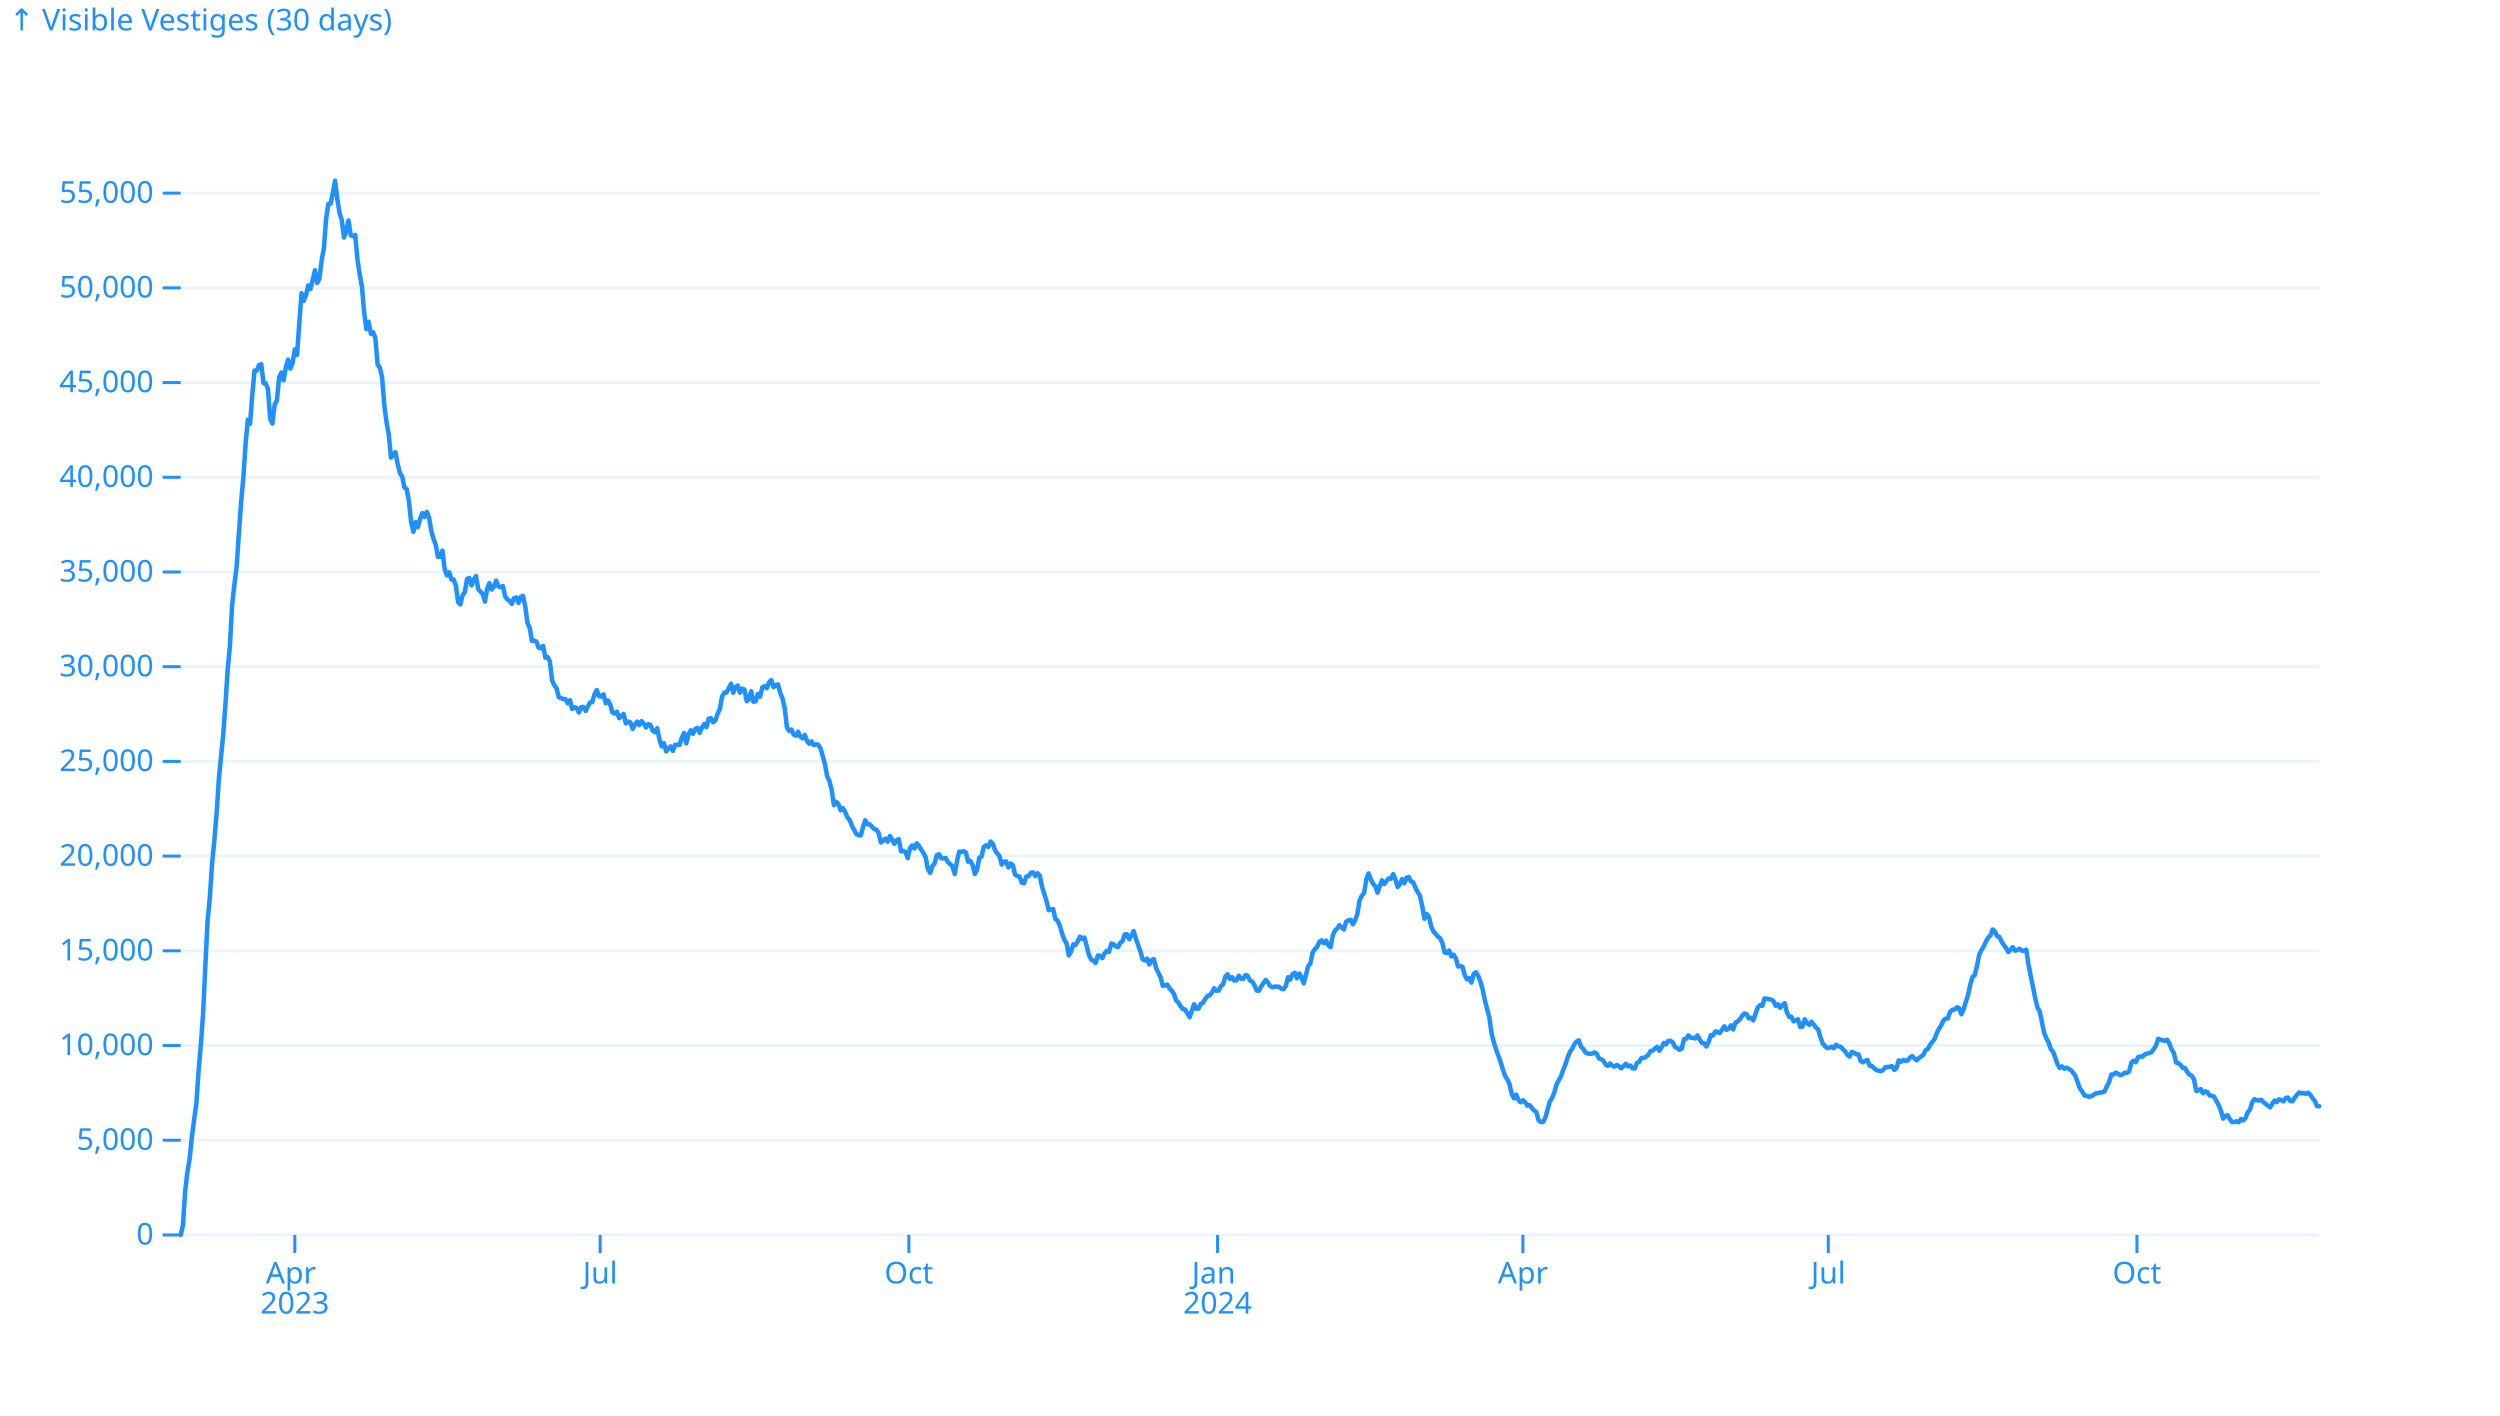
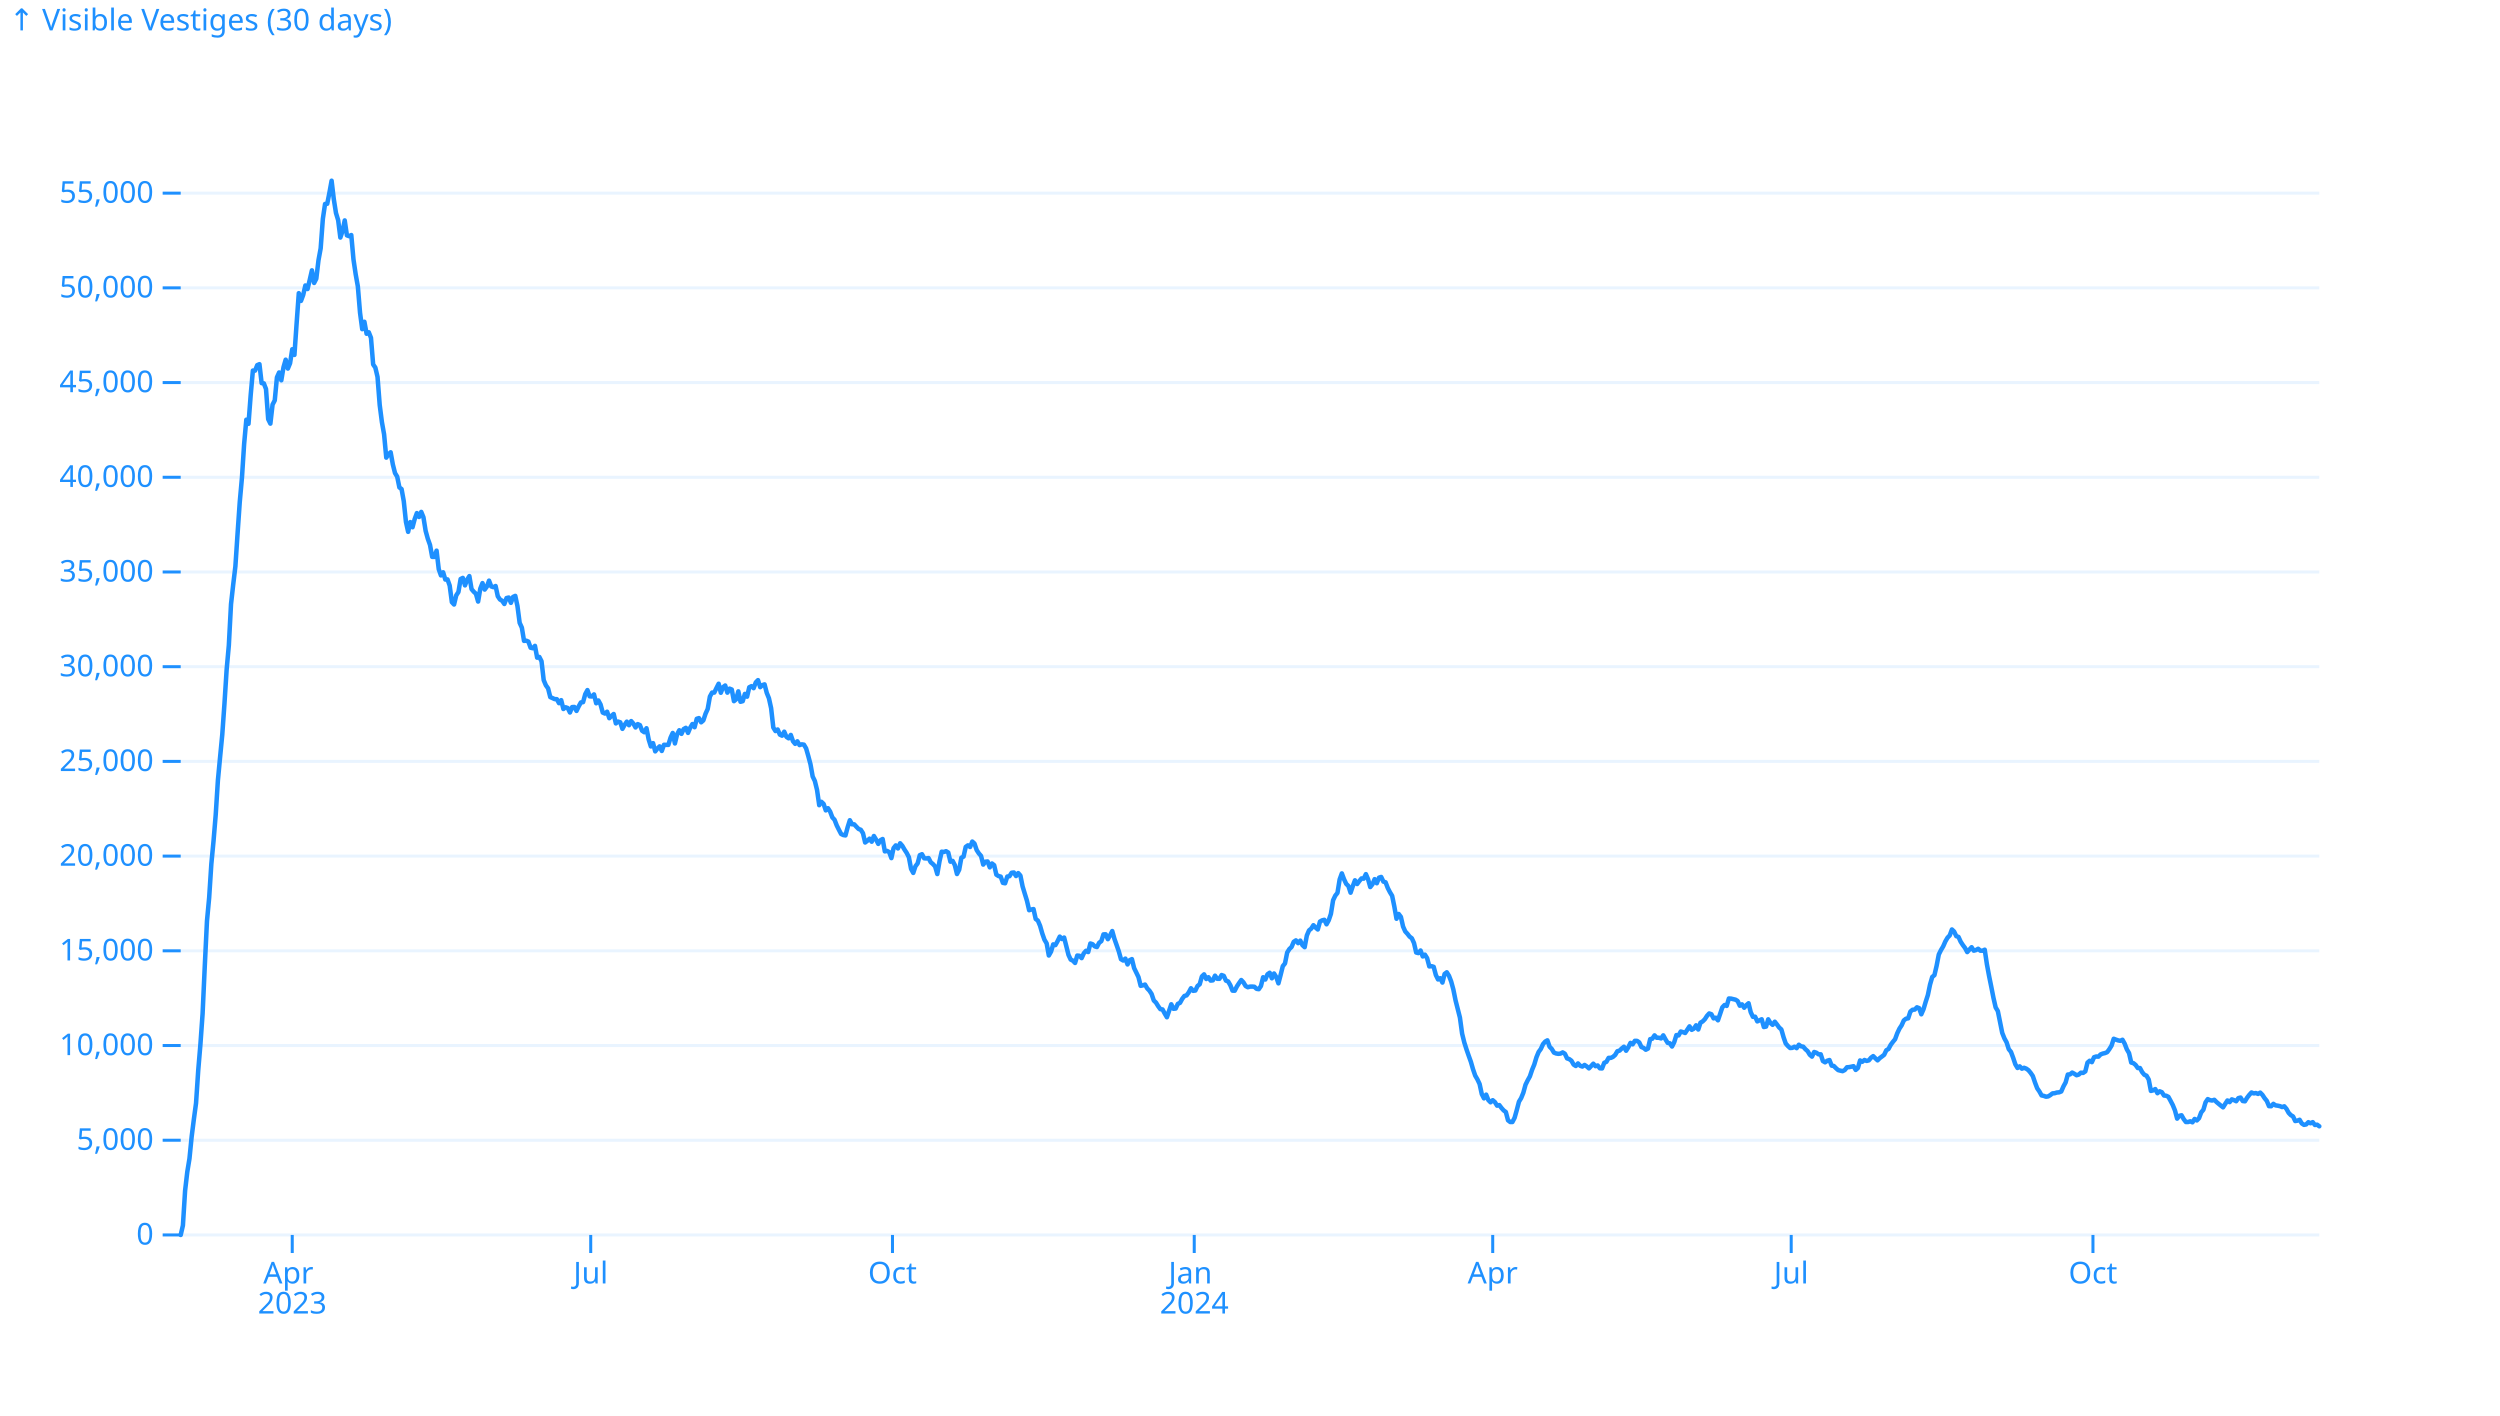
<svg xmlns="http://www.w3.org/2000/svg" class="plot-d6a7b5" fill="currentColor" font-family="system-ui, sans-serif" font-size="10" text-anchor="middle" width="830" height="470" viewBox="0 0 830 470" color="#1e90ff">
  <style>:where(.plot-d6a7b5){--plot-background: white;display:block;height:intrinsic;max-width:100%}:where(.plot-d6a7b5 text),:where(.plot-d6a7b5 tspan){white-space:pre}</style>
  <g aria-label="y-grid" stroke="currentColor" stroke-opacity=".1">
    <line x1="60" x2="770" y1="410" y2="410" />
    <line x1="60" x2="770" y1="378.557" y2="378.557" />
    <line x1="60" x2="770" y1="347.114" y2="347.114" />
    <line x1="60" x2="770" y1="315.671" y2="315.671" />
    <line x1="60" x2="770" y1="284.227" y2="284.227" />
    <line x1="60" x2="770" y1="252.784" y2="252.784" />
    <line x1="60" x2="770" y1="221.341" y2="221.341" />
    <line x1="60" x2="770" y1="189.898" y2="189.898" />
    <line x1="60" x2="770" y1="158.455" y2="158.455" />
    <line x1="60" x2="770" y1="127.012" y2="127.012" />
    <line x1="60" x2="770" y1="95.568" y2="95.568" />
    <line x1="60" x2="770" y1="64.125" y2="64.125" />
  </g>
  <g aria-label="y-axis tick" fill="none" stroke="currentColor">
    <path transform="translate(60,410)" d="M0,0L-6,0" />
    <path transform="translate(60,378.5568)" d="M0,0L-6,0" />
    <path transform="translate(60,347.1137)" d="M0,0L-6,0" />
    <path transform="translate(60,315.6705)" d="M0,0L-6,0" />
    <path transform="translate(60,284.2274)" d="M0,0L-6,0" />
    <path transform="translate(60,252.7842)" d="M0,0L-6,0" />
    <path transform="translate(60,221.3411)" d="M0,0L-6,0" />
    <path transform="translate(60,189.8979)" d="M0,0L-6,0" />
    <path transform="translate(60,158.4548)" d="M0,0L-6,0" />
    <path transform="translate(60,127.0116)" d="M0,0L-6,0" />
    <path transform="translate(60,95.56849)" d="M0,0L-6,0" />
    <path transform="translate(60,64.12534)" d="M0,0L-6,0" />
  </g>
  <g aria-label="y-axis tick label" text-anchor="end" font-variant="tabular-nums">
    <text y=".32em" transform="translate(-9,0) translate(60,410)">0</text>
    <text y=".32em" transform="translate(-9,0) translate(60,378.5568)">5,000</text>
    <text y=".32em" transform="translate(-9,0) translate(60,347.1137)">10,000</text>
    <text y=".32em" transform="translate(-9,0) translate(60,315.6705)">15,000</text>
    <text y=".32em" transform="translate(-9,0) translate(60,284.2274)">20,000</text>
    <text y=".32em" transform="translate(-9,0) translate(60,252.7842)">25,000</text>
    <text y=".32em" transform="translate(-9,0) translate(60,221.3411)">30,000</text>
    <text y=".32em" transform="translate(-9,0) translate(60,189.8979)">35,000</text>
    <text y=".32em" transform="translate(-9,0) translate(60,158.4548)">40,000</text>
    <text y=".32em" transform="translate(-9,0) translate(60,127.0116)">45,000</text>
    <text y=".32em" transform="translate(-9,0) translate(60,95.56849)">50,000</text>
    <text y=".32em" transform="translate(-9,0) translate(60,64.12534)">55,000</text>
  </g>
  <g aria-label="y-axis label" text-anchor="start">
    <text y=".71em" transform="translate(-57,-57) translate(60,60)">↑ Visible Vestiges (30 days)</text>
  </g>
  <g aria-label="x-axis tick" fill="none" stroke="currentColor">
-     <path transform="translate(97.87657,410)" d="M0,0L0,6" />
-     <path transform="translate(199.2521,410)" d="M0,0L0,6" />
-     <path transform="translate(301.7416,410)" d="M0,0L0,6" />
-     <path transform="translate(404.2312,410)" d="M0,0L0,6" />
-     <path transform="translate(505.6067,410)" d="M0,0L0,6" />
-     <path transform="translate(606.9822,410)" d="M0,0L0,6" />
-     <path transform="translate(709.4718,410)" d="M0,0L0,6" />
+     <path transform="translate(97.02454,410)" d="M0,0L0,6" />
+     <path transform="translate(196.1196,410)" d="M0,0L0,6" />
+     <path transform="translate(296.3037,410)" d="M0,0L0,6" />
+     <path transform="translate(396.4877,410)" d="M0,0L0,6" />
+     <path transform="translate(495.5828,410)" d="M0,0L0,6" />
+     <path transform="translate(594.6779,410)" d="M0,0L0,6" />
+     <path transform="translate(694.862,410)" d="M0,0L0,6" />
  </g>
  <g aria-label="x-axis tick label" font-variant="tabular-nums">
-     <text transform="translate(0,9) translate(97.87657,410)">
+     <text transform="translate(0,9) translate(97.02454,410)">
      <tspan x="0" y=".71em">Apr</tspan>
      <tspan x="0" dy="1em">2023</tspan>
    </text>
-     <text y=".71em" transform="translate(0,9) translate(199.2521,410)">Jul</text>
-     <text y=".71em" transform="translate(0,9) translate(301.7416,410)">Oct</text>
-     <text transform="translate(0,9) translate(404.2312,410)">
+     <text y=".71em" transform="translate(0,9) translate(196.1196,410)">Jul</text>
+     <text y=".71em" transform="translate(0,9) translate(296.3037,410)">Oct</text>
+     <text transform="translate(0,9) translate(396.4877,410)">
      <tspan x="0" y=".71em">Jan</tspan>
      <tspan x="0" dy="1em">2024</tspan>
    </text>
-     <text y=".71em" transform="translate(0,9) translate(505.6067,410)">Apr</text>
-     <text y=".71em" transform="translate(0,9) translate(606.9822,410)">Jul</text>
-     <text y=".71em" transform="translate(0,9) translate(709.4718,410)">Oct</text>
+     <text y=".71em" transform="translate(0,9) translate(495.5828,410)">Apr</text>
+     <text y=".71em" transform="translate(0,9) translate(594.6779,410)">Jul</text>
+     <text y=".71em" transform="translate(0,9) translate(694.862,410)">Oct</text>
  </g>
  <g aria-label="line" fill="none" stroke="currentColor" stroke-width="1.5" stroke-linejoin="round" stroke-linecap="round">
-     <path d="M60,410L60.743,406.843L61.485,395.297L62.228,389.071L62.971,384.657L63.713,377.375L64.456,371.639L65.199,366.263L65.941,355.383L66.684,346.774L67.427,336.555L68.169,320.727L68.912,305.804L69.655,298.056L70.397,286.843L71.14,279.228L71.883,270.499L72.626,259.085L73.368,251.401L74.111,243.867L74.854,233.642L75.596,222.303L76.339,214.273L77.082,200.57L77.824,194.08L78.567,188.024L79.31,177.101L80.052,166.643L80.795,158.593L81.538,147.374L82.28,139.344L83.023,140.702L83.766,131.137L84.508,123.025L85.251,123.05L85.994,121.226L86.736,120.912L87.479,127.194L88.222,127.276L88.964,129.156L89.707,139.168L90.45,140.639L91.192,134.325L91.935,132.936L92.678,125.282L93.421,123.66L94.163,126.257L94.906,121.93L95.649,119.415L96.391,122.364L97.134,120.597L97.877,115.956L98.619,117.837L99.362,107.379L100.105,97.342L100.847,99.895L101.59,97.933L102.333,94.776L103.075,95.952L103.818,92.921L104.561,89.752L105.303,93.94L106.046,92.519L106.789,86.406L107.531,82.45L108.274,72.653L109.017,67.722L109.759,67.653L110.502,64L111.245,60L111.987,66.113L112.73,70.716L113.473,73.112L114.215,78.866L114.958,76.734L115.701,73.181L116.444,78.143L117.186,78.407L117.929,78.042L118.672,86.123L119.414,91.016L120.157,95.097L120.9,103.825L121.642,109.278L122.385,106.831L123.128,110.806L123.87,110.315L124.613,112.145L125.356,121L126.098,122.037L126.841,125.125L127.584,134.464L128.326,140.117L129.069,144.192L129.812,151.933L130.554,150.82L131.297,150.16L132.04,154.179L132.782,157.065L133.525,158.254L134.268,161.825L135.01,162.373L135.753,166.385L136.496,173.277L137.238,176.572L137.981,173.334L138.724,175.05L139.467,172.315L140.209,170.347L140.952,171.629L141.695,169.957L142.437,171.736L143.18,176.245L143.923,178.874L144.665,180.918L145.408,184.88L146.151,184.898L146.893,182.823L147.636,188.98L148.379,191.036L149.121,190.005L149.864,192.407L150.607,192.363L151.349,194.413L152.092,199.916L152.835,200.696L153.577,197.652L154.32,196.545L155.063,192.237L155.805,191.866L156.548,194.35L157.291,192.445L158.033,191.269L158.776,195.589L159.519,196.451L160.262,197.117L161.004,199.714L161.747,195.413L162.49,193.596L163.232,195.74L163.975,194.753L164.718,192.778L165.46,194.69L166.203,194.948L166.946,194.558L167.688,197.96L168.431,199.035L169.174,199.457L169.916,200.519L170.659,198.557L171.402,198.381L172.144,200.142L172.887,198.174L173.63,197.834L174.372,201.249L175.115,206.789L175.858,208.374L176.6,212.77L177.343,212.701L178.086,213.015L178.828,215.04L179.571,215.216L180.314,214.43L181.056,218.348L181.799,218.109L182.542,219.53L183.285,225.806L184.027,227.529L184.77,228.535L185.513,231.434L186.255,231.761L186.998,232.101L187.741,232.126L188.483,233.453L189.226,232.459L189.969,235.384L190.711,234.818L191.454,235.069L192.197,236.547L192.939,234.755L193.682,234.711L194.425,236.025L195.167,234.516L195.91,233.214L196.653,233.107L197.395,230.453L198.138,229.114L198.881,231.177L199.623,231.227L200.366,230.541L201.109,233.484L201.851,232.56L202.594,233.893L203.337,236.572L204.079,236.899L204.822,236.295L205.565,238.44L206.308,237.673L207.05,237.05L207.793,240.169L208.536,239.566L209.278,239.805L210.021,241.974L210.764,240.666L211.506,239.591L212.249,240.767L212.992,239.402L213.734,240.238L214.477,241.515L215.22,240.408L215.962,240.742L216.705,242.609L217.448,243.1L218.19,241.779L218.933,245.483L219.676,247.816L220.418,246.722L221.161,249.451L221.904,248.527L222.646,247.797L223.389,249.313L224.132,247.275L224.874,247.288L225.617,247.307L226.36,244.93L227.103,243.345L227.845,246.823L228.588,243.798L229.331,242.446L230.073,243.641L230.816,242.056L231.559,241.641L232.301,243.32L233.044,241.59L233.787,240.389L234.529,241.433L235.272,238.635L236.015,238.415L236.757,239.805L237.5,239.176L238.243,236.975L238.985,235.365L239.728,231.258L240.471,229.938L241.213,229.938L241.956,228.435L242.699,227.001L243.441,229.994L244.184,228.139L244.927,227.592L245.669,229.957L246.412,228.63L247.155,228.925L247.897,232.78L248.64,232.176L249.383,229.529L250.126,232.988L250.868,232.793L251.611,230.378L252.354,231.296L253.096,228.177L253.839,227.812L254.582,228.472L255.324,226.542L256.067,225.806L256.81,228.139L257.552,227.454L258.295,227.215L259.038,230.032L259.78,231.818L260.523,235.126L261.266,241.546L262.008,242.71L262.751,242.194L263.494,243.892L264.236,244.244L264.979,242.917L265.722,244.634L266.464,245.118L267.207,244.005L267.95,246.087L268.692,246.961L269.435,246.118L270.178,247.37L270.921,247.118L271.663,247.231L272.406,248.464L273.149,251.011L273.891,253.734L274.634,257.796L275.377,259.299L276.119,262.268L276.862,267.324L277.605,266.204L278.347,266.89L279.09,269.047L279.833,268.323L280.575,269.455L281.318,271.38L282.061,272.153L282.803,274.027L283.546,275.48L284.289,276.876L285.031,277.234L285.774,277.354L286.517,274.631L287.259,272.317L288.002,273.662L288.745,273.681L289.487,274.474L290.23,275.216L290.973,275.48L291.715,276.624L292.458,279.706L293.201,279.14L293.944,278.436L294.686,279.448L295.429,277.555L296.172,278.75L296.914,280.165L297.657,278.958L298.4,278.555L299.142,282.662L299.885,282.504L300.628,282.9L301.37,284.894L302.113,281.574L302.856,280.674L303.598,281.687L304.341,279.97L305.084,280.813L305.826,282.07L306.569,283.177L307.312,284.592L308.054,288.466L308.797,289.805L309.54,287.598L310.282,286.649L311.025,283.919L311.768,283.599L312.51,284.951L313.253,285.007L313.996,284.881L314.738,286.271L315.481,286.869L316.224,287.661L316.967,290.183L317.709,285.982L318.452,282.768L319.195,282.85L319.937,282.599L320.68,283.039L321.423,286.076L322.165,285.812L322.908,287.202L323.651,290.17L324.393,288.749L325.136,284.756L325.879,284.397L326.621,281.165L327.364,280.655L328.107,281.196L328.849,279.398L329.592,280.064L330.335,282.215L331.077,283.334L331.82,284.158L332.563,287.045L333.305,286.089L334.048,286.007L334.791,287.963L335.533,286.68L336.276,287.252L337.019,290.384L337.762,290.849L338.504,291.038L339.247,293.107L339.99,293.245L340.732,291.019L341.475,290.906L342.218,289.755L342.96,289.661L343.703,290.843L344.446,289.868L345.188,290.692L345.931,294.295L346.674,296.691L347.416,299.05L348.159,302.188L348.902,301.955L349.644,301.817L350.387,305.099L351.13,305.653L351.872,307.376L352.615,309.916L353.358,311.985L354.1,313.205L354.843,317.224L355.586,315.954L356.328,313.539L357.071,313.778L357.814,312.463L358.556,310.954L359.299,311.753L360.042,311.269L360.785,314.142L361.527,317.041L362.27,318.576L363.013,318.941L363.755,319.695L364.498,317.243L365.241,317.318L365.983,318.098L366.726,316.488L367.469,315.664L368.211,316.079L368.954,313.243L369.697,313.47L370.439,314.199L371.182,314.413L371.925,313.004L372.667,312.457L373.41,310.212L374.153,310.193L374.895,311.803L375.638,310.52L376.381,309.112L377.123,311.696L377.866,313.759L378.609,315.853L379.351,318.456L380.094,318.89L380.837,318.261L381.579,320.192L382.322,318.777L383.065,318.431L383.808,321.399L384.55,322.89L385.293,324.393L386.036,327.286L386.778,327.141L387.521,326.877L388.264,328.147L389.006,328.896L389.749,329.996L390.492,332.159L391.234,332.857L391.977,334.04L392.72,335.04L393.462,335.14L394.205,336.486L394.948,337.725L395.69,335.574L396.433,333.423L397.176,334.914L397.918,334.838L398.661,333.285L399.404,332.939L400.146,331.612L400.889,330.663L401.632,330.468L402.374,329.462L403.117,328.103L403.86,328.946L404.603,328.858L405.345,327.355L406.088,326.764L406.831,324.185L407.573,323.487L408.316,325.028L409.059,324.443L409.801,325.556L410.544,325.475L411.287,323.928L412.029,324.953L412.772,324.971L413.515,323.72L414.257,323.978L415,325.563L415.743,325.833L416.485,327.078L417.228,328.889L417.971,328.921L418.713,327.499L419.456,326.393L420.199,325.374L420.941,326.141L421.684,327.361L422.427,327.757L423.169,327.562L423.912,327.537L424.655,327.606L425.397,328.286L426.14,328.411L426.883,327.361L427.626,324.449L428.368,325.204L429.111,323.462L429.854,322.959L430.596,324.795L431.339,323.198L432.082,324.374L432.824,326.468L433.567,323.689L434.31,320.764L435.052,319.865L435.795,316.243L436.538,315.086L437.28,314.4L438.023,312.677L438.766,312.206L439.508,313.124L440.251,312.287L440.994,313.809L441.736,314.463L442.479,310.577L443.222,308.891L443.964,308.3L444.707,307.168L445.45,307.948L446.192,308.583L446.935,305.967L447.678,305.552L448.421,305.376L449.163,306.866L449.906,305.54L450.649,303.401L451.391,298.892L452.134,297.358L452.877,296.446L453.619,291.975L454.362,289.969L455.105,291.893L455.847,293.447L456.59,294.151L457.333,296.371L458.075,294.22L458.818,292.264L459.561,293.497L460.303,292.503L461.046,291.635L461.789,291.717L462.531,290.214L463.274,291.918L464.017,294.503L464.759,293.579L465.502,291.874L466.245,293.239L466.987,291.384L467.73,291.151L468.473,292.692L469.215,292.918L469.958,294.811L470.701,296.214L471.444,297.408L472.186,300.949L472.929,305.024L473.672,303.445L474.414,304.401L475.157,307.615L475.9,309.244L476.642,310.03L477.385,310.96L478.128,311.501L478.87,313.092L479.613,316.237L480.356,316.425L481.098,315.57L481.841,317.538L482.584,316.947L483.326,318.111L484.069,320.846L484.812,320.771L485.554,320.984L486.297,323.72L487.04,325.179L487.782,324.764L488.525,326.21L489.268,323.349L490.01,322.802L490.753,323.965L491.496,325.846L492.238,328.525L492.981,332.122L493.724,334.97L494.467,337.832L495.209,343.158L495.952,346.101L496.695,348.384L497.437,350.472L498.18,352.49L498.923,355.006L499.665,357.113L500.408,358.358L501.151,359.886L501.893,363.244L502.636,364.653L503.379,363.414L504.121,365.225L504.864,365.961L505.607,365.269L506.349,365.898L507.092,367.08L507.835,366.885L508.577,367.841L509.32,368.652L510.063,369.193L510.805,371.941L511.548,372.507L512.291,372.507L513.033,371.117L513.776,368.545L514.519,365.759L515.262,364.571L516.004,362.785L516.747,360.131L517.49,358.666L518.232,357.352L518.975,355.188L519.718,353.427L520.46,351.006L521.203,349.246L521.946,348.252L522.688,346.655L523.431,345.806L524.174,345.391L524.916,347.504L525.659,348.252L526.402,349.459L527.144,349.755L527.887,349.868L528.63,349.793L529.372,349.396L530.115,349.837L530.858,351.384L531.6,351.623L532.343,352.163L533.086,353.446L533.828,353.905L534.571,353.056L535.314,353.843L536.056,354.094L536.799,353.566L537.542,354.05L538.285,354.698L539.027,353.937L539.77,353.151L540.513,353.975L541.255,353.736L541.998,354.679L542.741,354.717L543.483,352.855L544.226,352.522L544.969,351.22L545.711,351.22L546.454,350.881L547.197,350.239L547.939,349.007L548.682,348.812L549.425,348.101L550.167,347.522L550.91,348.843L551.653,347.705L552.395,346.246L553.138,346.711L553.881,345.56L554.623,345.567L555.366,346.07L556.109,347.617L556.851,347.906L557.594,348.51L558.337,348.132L559.079,345.001L559.822,344.844L560.565,343.743L561.308,344.529L562.05,344.535L562.793,344.755L563.536,343.737L564.278,345.057L565.021,346.227L565.764,346.372L566.506,347.441L567.249,346.019L567.992,343.655L568.734,343.756L569.477,342.46L570.22,342.668L570.962,342.951L571.705,341.85L572.448,340.756L573.19,341.9L573.933,341.517L574.676,340.404L575.418,341.794L576.161,339.548L576.904,339.115L577.646,338.385L578.389,337.266L579.132,336.467L579.874,336.719L580.617,338.09L581.36,337.882L582.103,338.737L582.845,336.605L583.588,334.442L584.331,333.681L585.073,333.952L585.816,331.505L586.559,331.537L587.301,331.719L588.044,331.883L588.787,332.329L589.529,333.901L590.272,333.449L591.015,334.568L591.757,333.706L592.5,333.084L593.243,336.065L593.985,337.586L594.728,337.549L595.471,339.102L596.213,338.75L596.956,338.398L597.699,340.97L598.441,340.825L599.184,338.417L599.927,339.63L600.669,340.24L601.412,339.215L602.155,340.14L602.897,341.139L603.64,341.781L604.383,344.334L605.126,346.441L605.868,347.277L606.611,347.938L607.354,347.887L608.096,347.516L608.839,347.982L609.582,346.856L610.324,347.378L611.067,347.504L611.81,348.34L612.552,348.975L613.295,350.17L614.038,350.793L614.78,349.264L615.523,349.497L616.266,350.032L617.008,350.032L617.751,352.258L618.494,352.692L619.236,352.163L619.979,351.931L620.722,353.786L621.464,353.912L622.207,354.654L622.95,355.283L623.692,355.459L624.435,355.622L625.178,355.251L625.921,354.333L626.663,354.283L627.406,354.138L628.149,353.975L628.891,355.213L629.634,354.591L630.377,352.069L631.119,352.503L631.862,351.918L632.605,352.226L633.347,352.038L634.09,351.164L634.833,350.635L635.575,351.365L636.318,352.031L637.061,351.302L637.803,350.761L638.546,350.201L639.289,348.68L640.031,348.258L640.774,346.894L641.517,345.913L642.259,345.032L643.002,343.045L643.745,341.511L644.487,340.404L645.23,338.781L645.973,338.215L646.715,338.083L647.458,335.844L648.201,335.241L648.944,335.178L649.686,334.43L650.429,334.7L651.172,336.744L651.914,335.071L652.657,332.618L653.4,330.361L654.142,326.864L654.885,324.349L655.628,323.751L656.37,320.639L657.113,316.884L657.856,315.425L658.598,314.205L659.341,312.545L660.084,311.306L660.826,310.558L661.569,308.583L662.312,309.275L663.054,310.809L663.797,311.048L664.54,312.639L665.282,313.753L666.025,314.727L666.768,316.086L667.51,315.268L668.253,314.476L668.996,315.62L669.738,315.425L670.481,314.991L671.224,315.62L671.967,315.639L672.709,315.3L673.452,320.142L674.195,324.041L674.937,327.613L675.68,331.298L676.423,334.461L677.165,335.681L677.908,339.278L678.651,342.907L679.393,344.73L680.136,346.057L680.879,348.321L681.621,349.22L682.364,351.17L683.107,353.346L683.849,354.566L684.592,354.037L685.335,354.798L686.077,354.509L686.82,354.792L687.563,355.314L688.305,356.188L689.048,357.251L689.791,359.402L690.533,361.313L691.276,362.364L692.019,363.678L692.762,363.829L693.504,364.106L694.247,364.011L694.99,363.571L695.732,363.005L696.475,362.948L697.218,362.716L697.96,362.659L698.703,362.37L699.446,360.691L700.188,359.364L700.931,356.748L701.674,356.698L702.416,356.1L703.159,356.49L703.902,356.974L704.644,356.767L705.387,356.132L706.13,356.207L706.872,355.704L707.615,352.799L708.358,352.17L709.1,352.635L709.843,350.994L710.586,350.761L711.328,350.811L712.071,350.069L712.814,349.786L713.556,349.623L714.299,349.321L715.042,348.315L715.785,347.139L716.527,344.875L717.27,345.158L718.013,345.409L718.755,345.548L719.498,345.202L720.241,346.504L720.983,348.39L721.726,349.629L722.469,352.767L723.211,352.968L723.954,353.56L724.697,354.585L725.439,354.585L726.182,355.943L726.925,356.823L727.667,357.138L728.41,358.402L729.153,362.181L729.895,362.005L730.638,361.571L731.381,362.942L732.123,362.313L732.866,362.603L733.609,363.716L734.351,363.785L735.094,364.156L735.837,365.489L736.579,366.873L737.322,368.659L738.065,371.382L738.808,370.463L739.55,370.268L740.293,371.545L741.036,372.507L741.778,372.507L742.521,372.275L743.264,372.608L744.006,371.495L744.749,371.985L745.492,371.243L746.234,369.319L746.977,368.426L747.72,365.973L748.462,364.911L749.205,365.25L749.948,365.37L750.69,365.137L751.433,365.873L752.176,366.476L752.918,367.074L753.661,367.64L754.404,366.476L755.146,365.357L755.889,365.904L756.632,364.992L757.374,365.244L758.117,365.602L758.86,364.584L759.603,364.389L760.345,365.539L761.088,365.634L761.831,364.439L762.573,363.496L763.316,362.703L764.059,363.018L764.801,362.892L765.544,363.175L766.287,362.754L767.029,363.496L767.772,364.602L768.515,365.489L769.257,367.237L770,367.269" />
+     <path d="M60,410L60.726,406.843L61.452,395.297L62.178,389.071L62.904,384.657L63.63,377.375L64.356,371.639L65.082,366.263L65.808,355.383L66.534,346.774L67.26,336.555L67.986,320.727L68.712,305.804L69.438,298.056L70.164,286.843L70.89,279.228L71.616,270.499L72.342,259.085L73.067,251.401L73.793,243.867L74.519,233.642L75.245,222.303L75.971,214.273L76.697,200.57L77.423,194.08L78.149,188.024L78.875,177.101L79.601,166.643L80.327,158.593L81.053,147.374L81.779,139.344L82.505,140.702L83.231,131.137L83.957,123.025L84.683,123.05L85.409,121.226L86.135,120.912L86.861,127.194L87.587,127.276L88.313,129.156L89.039,139.168L89.765,140.639L90.491,134.325L91.217,132.936L91.943,125.282L92.669,123.66L93.395,126.257L94.121,121.93L94.847,119.415L95.573,122.364L96.299,120.597L97.025,115.956L97.751,117.837L98.476,107.379L99.202,97.342L99.928,99.895L100.654,97.933L101.38,94.776L102.106,95.952L102.832,92.921L103.558,89.752L104.284,93.94L105.01,92.519L105.736,86.406L106.462,82.45L107.188,72.653L107.914,67.722L108.64,67.653L109.366,64L110.092,60L110.818,66.113L111.544,70.716L112.27,73.112L112.996,78.866L113.722,76.734L114.448,73.181L115.174,78.143L115.9,78.407L116.626,78.042L117.352,86.123L118.078,91.016L118.804,95.097L119.53,103.825L120.256,109.278L120.982,106.831L121.708,110.806L122.434,110.315L123.16,112.145L123.885,121L124.611,122.037L125.337,125.125L126.063,134.464L126.789,140.117L127.515,144.192L128.241,151.933L128.967,150.82L129.693,150.16L130.419,154.179L131.145,157.065L131.871,158.254L132.597,161.825L133.323,162.373L134.049,166.385L134.775,173.277L135.501,176.572L136.227,173.334L136.953,175.05L137.679,172.315L138.405,170.347L139.131,171.629L139.857,169.957L140.583,171.736L141.309,176.245L142.035,178.874L142.761,180.918L143.487,184.88L144.213,184.898L144.939,182.823L145.665,188.98L146.391,191.036L147.117,190.005L147.843,192.407L148.569,192.363L149.294,194.413L150.02,199.916L150.746,200.696L151.472,197.652L152.198,196.545L152.924,192.237L153.65,191.866L154.376,194.35L155.102,192.445L155.828,191.269L156.554,195.589L157.28,196.451L158.006,197.117L158.732,199.714L159.458,195.413L160.184,193.596L160.91,195.74L161.636,194.753L162.362,192.778L163.088,194.69L163.814,194.948L164.54,194.558L165.266,197.96L165.992,199.035L166.718,199.457L167.444,200.519L168.17,198.557L168.896,198.381L169.622,200.142L170.348,198.174L171.074,197.834L171.8,201.249L172.526,206.789L173.252,208.374L173.978,212.77L174.703,212.701L175.429,213.015L176.155,215.04L176.881,215.216L177.607,214.43L178.333,218.348L179.059,218.109L179.785,219.53L180.511,225.806L181.237,227.529L181.963,228.535L182.689,231.434L183.415,231.761L184.141,232.101L184.867,232.126L185.593,233.453L186.319,232.459L187.045,235.384L187.771,234.818L188.497,235.069L189.223,236.547L189.949,234.755L190.675,234.711L191.401,236.025L192.127,234.516L192.853,233.214L193.579,233.107L194.305,230.453L195.031,229.114L195.757,231.177L196.483,231.227L197.209,230.541L197.935,233.484L198.661,232.56L199.387,233.893L200.112,236.572L200.838,236.899L201.564,236.295L202.29,238.44L203.016,237.673L203.742,237.05L204.468,240.169L205.194,239.566L205.92,239.805L206.646,241.974L207.372,240.666L208.098,239.591L208.824,240.767L209.55,239.402L210.276,240.238L211.002,241.515L211.728,240.408L212.454,240.742L213.18,242.609L213.906,243.1L214.632,241.779L215.358,245.483L216.084,247.816L216.81,246.722L217.536,249.451L218.262,248.527L218.988,247.797L219.714,249.313L220.44,247.275L221.166,247.288L221.892,247.307L222.618,244.93L223.344,243.345L224.07,246.823L224.796,243.798L225.521,242.446L226.247,243.641L226.973,242.056L227.699,241.641L228.425,243.32L229.151,241.59L229.877,240.389L230.603,241.433L231.329,238.635L232.055,238.415L232.781,239.805L233.507,239.176L234.233,236.975L234.959,235.365L235.685,231.258L236.411,229.938L237.137,229.938L237.863,228.435L238.589,227.001L239.315,229.994L240.041,228.139L240.767,227.592L241.493,229.957L242.219,228.63L242.945,228.925L243.671,232.78L244.397,232.176L245.123,229.529L245.849,232.988L246.575,232.793L247.301,230.378L248.027,231.296L248.753,228.177L249.479,227.812L250.204,228.472L250.93,226.542L251.656,225.806L252.382,228.139L253.108,227.454L253.834,227.215L254.56,230.032L255.286,231.818L256.012,235.126L256.738,241.546L257.464,242.71L258.19,242.194L258.916,243.892L259.642,244.244L260.368,242.917L261.094,244.634L261.82,245.118L262.546,244.005L263.272,246.087L263.998,246.961L264.724,246.118L265.45,247.37L266.176,247.118L266.902,247.231L267.628,248.464L268.354,251.011L269.08,253.734L269.806,257.796L270.532,259.299L271.258,262.268L271.984,267.324L272.71,266.204L273.436,266.89L274.162,269.047L274.888,268.323L275.613,269.455L276.339,271.38L277.065,272.153L277.791,274.027L278.517,275.48L279.243,276.876L279.969,277.234L280.695,277.354L281.421,274.631L282.147,272.317L282.873,273.662L283.599,273.681L284.325,274.474L285.051,275.216L285.777,275.48L286.503,276.624L287.229,279.706L287.955,279.14L288.681,278.436L289.407,279.448L290.133,277.555L290.859,278.75L291.585,280.165L292.311,278.958L293.037,278.555L293.763,282.662L294.489,282.504L295.215,282.9L295.941,284.894L296.667,281.574L297.393,280.674L298.119,281.687L298.845,279.97L299.571,280.813L300.297,282.07L301.022,283.177L301.748,284.592L302.474,288.466L303.2,289.805L303.926,287.598L304.652,286.649L305.378,283.919L306.104,283.599L306.83,284.951L307.556,285.007L308.282,284.881L309.008,286.271L309.734,286.869L310.46,287.661L311.186,290.183L311.912,285.982L312.638,282.768L313.364,282.85L314.09,282.599L314.816,283.039L315.542,286.076L316.268,285.812L316.994,287.202L317.72,290.17L318.446,288.749L319.172,284.756L319.898,284.397L320.624,281.165L321.35,280.655L322.076,281.196L322.802,279.398L323.528,280.064L324.254,282.215L324.98,283.334L325.706,284.158L326.431,287.045L327.157,286.089L327.883,286.007L328.609,287.963L329.335,286.68L330.061,287.252L330.787,290.384L331.513,290.849L332.239,291.038L332.965,293.107L333.691,293.245L334.417,291.019L335.143,290.906L335.869,289.755L336.595,289.661L337.321,290.843L338.047,289.868L338.773,290.692L339.499,294.295L340.225,296.691L340.951,299.05L341.677,302.188L342.403,301.955L343.129,301.817L343.855,305.099L344.581,305.653L345.307,307.376L346.033,309.916L346.759,311.985L347.485,313.205L348.211,317.224L348.937,315.954L349.663,313.539L350.389,313.778L351.115,312.463L351.84,310.954L352.566,311.753L353.292,311.269L354.018,314.142L354.744,317.041L355.47,318.576L356.196,318.941L356.922,319.695L357.648,317.243L358.374,317.318L359.1,318.098L359.826,316.488L360.552,315.664L361.278,316.079L362.004,313.243L362.73,313.47L363.456,314.199L364.182,314.413L364.908,313.004L365.634,312.457L366.36,310.212L367.086,310.193L367.812,311.803L368.538,310.52L369.264,309.112L369.99,311.696L370.716,313.759L371.442,315.853L372.168,318.456L372.894,318.89L373.62,318.261L374.346,320.192L375.072,318.777L375.798,318.431L376.524,321.399L377.249,322.89L377.975,324.393L378.701,327.286L379.427,327.141L380.153,326.877L380.879,328.147L381.605,328.896L382.331,329.996L383.057,332.159L383.783,332.857L384.509,334.04L385.235,335.04L385.961,335.14L386.687,336.486L387.413,337.725L388.139,335.574L388.865,333.423L389.591,334.914L390.317,334.838L391.043,333.285L391.769,332.939L392.495,331.612L393.221,330.663L393.947,330.468L394.673,329.462L395.399,328.103L396.125,328.946L396.851,328.858L397.577,327.355L398.303,326.764L399.029,324.185L399.755,323.487L400.481,325.028L401.207,324.443L401.933,325.556L402.658,325.475L403.384,323.928L404.11,324.953L404.836,324.971L405.562,323.72L406.288,323.978L407.014,325.563L407.74,325.833L408.466,327.078L409.192,328.889L409.918,328.921L410.644,327.499L411.37,326.393L412.096,325.374L412.822,326.141L413.548,327.361L414.274,327.757L415,327.562L415.726,327.537L416.452,327.606L417.178,328.286L417.904,328.411L418.63,327.361L419.356,324.449L420.082,325.204L420.808,323.462L421.534,322.959L422.26,324.795L422.986,323.198L423.712,324.374L424.438,326.468L425.164,323.689L425.89,320.764L426.616,319.865L427.342,316.243L428.067,315.086L428.793,314.4L429.519,312.677L430.245,312.206L430.971,313.124L431.697,312.287L432.423,313.809L433.149,314.463L433.875,310.577L434.601,308.891L435.327,308.3L436.053,307.168L436.779,307.948L437.505,308.583L438.231,305.967L438.957,305.552L439.683,305.376L440.409,306.866L441.135,305.54L441.861,303.401L442.587,298.892L443.313,297.358L444.039,296.446L444.765,291.975L445.491,289.969L446.217,291.893L446.943,293.447L447.669,294.151L448.395,296.371L449.121,294.22L449.847,292.264L450.573,293.497L451.299,292.503L452.025,291.635L452.751,291.717L453.476,290.214L454.202,291.918L454.928,294.503L455.654,293.579L456.38,291.874L457.106,293.239L457.832,291.384L458.558,291.151L459.284,292.692L460.01,292.918L460.736,294.811L461.462,296.214L462.188,297.408L462.914,300.949L463.64,305.024L464.366,303.445L465.092,304.401L465.818,307.615L466.544,309.244L467.27,310.03L467.996,310.96L468.722,311.501L469.448,313.092L470.174,316.237L470.9,316.425L471.626,315.57L472.352,317.538L473.078,316.947L473.804,318.111L474.53,320.846L475.256,320.771L475.982,320.984L476.708,323.72L477.434,325.179L478.16,324.764L478.885,326.21L479.611,323.349L480.337,322.802L481.063,323.965L481.789,325.846L482.515,328.525L483.241,332.122L483.967,334.97L484.693,337.832L485.419,343.158L486.145,346.101L486.871,348.384L487.597,350.472L488.323,352.49L489.049,355.006L489.775,357.113L490.501,358.358L491.227,359.886L491.953,363.244L492.679,364.653L493.405,363.414L494.131,365.225L494.857,365.961L495.583,365.269L496.309,365.898L497.035,367.08L497.761,366.885L498.487,367.841L499.213,368.652L499.939,369.193L500.665,371.941L501.391,372.507L502.117,372.507L502.843,371.117L503.569,368.545L504.294,365.759L505.02,364.571L505.746,362.785L506.472,360.131L507.198,358.666L507.924,357.352L508.65,355.188L509.376,353.427L510.102,351.006L510.828,349.246L511.554,348.252L512.28,346.655L513.006,345.806L513.732,345.391L514.458,347.504L515.184,348.252L515.91,349.459L516.636,349.755L517.362,349.868L518.088,349.793L518.814,349.396L519.54,349.837L520.266,351.384L520.992,351.623L521.718,352.163L522.444,353.446L523.17,353.905L523.896,353.056L524.622,353.843L525.348,354.094L526.074,353.566L526.8,354.05L527.526,354.698L528.252,353.937L528.978,353.151L529.703,353.975L530.429,353.736L531.155,354.679L531.881,354.717L532.607,352.855L533.333,352.522L534.059,351.22L534.785,351.22L535.511,350.881L536.237,350.239L536.963,349.007L537.689,348.812L538.415,348.101L539.141,347.522L539.867,348.843L540.593,347.705L541.319,346.246L542.045,346.711L542.771,345.56L543.497,345.567L544.223,346.07L544.949,347.617L545.675,347.906L546.401,348.51L547.127,348.132L547.853,345.001L548.579,344.844L549.305,343.743L550.031,344.529L550.757,344.535L551.483,344.755L552.209,343.737L552.935,345.057L553.661,346.227L554.387,346.372L555.112,347.441L555.838,346.019L556.564,343.655L557.29,343.756L558.016,342.46L558.742,342.668L559.468,342.951L560.194,341.85L560.92,340.756L561.646,341.9L562.372,341.517L563.098,340.404L563.824,341.794L564.55,339.548L565.276,339.115L566.002,338.385L566.728,337.266L567.454,336.467L568.18,336.719L568.906,338.09L569.632,337.882L570.358,338.737L571.084,336.605L571.81,334.442L572.536,333.681L573.262,333.952L573.988,331.505L574.714,331.537L575.44,331.719L576.166,331.883L576.892,332.329L577.618,333.901L578.344,333.449L579.07,334.568L579.796,333.706L580.521,333.084L581.247,336.065L581.973,337.586L582.699,337.549L583.425,339.102L584.151,338.75L584.877,338.398L585.603,340.97L586.329,340.825L587.055,338.417L587.781,339.63L588.507,340.24L589.233,339.215L589.959,340.14L590.685,341.139L591.411,341.781L592.137,344.334L592.863,346.441L593.589,347.277L594.315,347.938L595.041,347.887L595.767,347.516L596.493,347.982L597.219,346.856L597.945,347.378L598.671,347.504L599.397,348.34L600.123,348.975L600.849,350.17L601.575,350.793L602.301,349.264L603.027,349.497L603.753,350.032L604.479,350.032L605.204,352.258L605.93,352.692L606.656,352.163L607.382,351.931L608.108,353.786L608.834,353.912L609.56,354.654L610.286,355.283L611.012,355.459L611.738,355.622L612.464,355.251L613.19,354.333L613.916,354.283L614.642,354.138L615.368,353.975L616.094,355.213L616.82,354.591L617.546,352.069L618.272,352.503L618.998,351.918L619.724,352.226L620.45,352.038L621.176,351.164L621.902,350.635L622.628,351.365L623.354,352.031L624.08,351.302L624.806,350.761L625.532,350.201L626.258,348.68L626.984,348.258L627.71,346.894L628.436,345.913L629.162,345.032L629.888,343.045L630.613,341.511L631.339,340.404L632.065,338.781L632.791,338.215L633.517,338.083L634.243,335.844L634.969,335.241L635.695,335.178L636.421,334.43L637.147,334.7L637.873,336.744L638.599,335.071L639.325,332.618L640.051,330.361L640.777,326.864L641.503,324.349L642.229,323.751L642.955,320.639L643.681,316.884L644.407,315.425L645.133,314.205L645.859,312.545L646.585,311.306L647.311,310.558L648.037,308.583L648.763,309.275L649.489,310.809L650.215,311.048L650.941,312.639L651.667,313.753L652.393,314.727L653.119,316.086L653.845,315.268L654.571,314.476L655.297,315.62L656.022,315.425L656.748,314.991L657.474,315.62L658.2,315.639L658.926,315.3L659.652,320.142L660.378,324.041L661.104,327.613L661.83,331.298L662.556,334.461L663.282,335.681L664.008,339.278L664.734,342.907L665.46,344.73L666.186,346.057L666.912,348.321L667.638,349.22L668.364,351.17L669.09,353.346L669.816,354.566L670.542,354.037L671.268,354.798L671.994,354.509L672.72,354.792L673.446,355.314L674.172,356.188L674.898,357.251L675.624,359.402L676.35,361.313L677.076,362.364L677.802,363.678L678.528,363.829L679.254,364.106L679.98,364.011L680.706,363.571L681.431,363.005L682.157,362.948L682.883,362.716L683.609,362.659L684.335,362.37L685.061,360.691L685.787,359.364L686.513,356.748L687.239,356.698L687.965,356.1L688.691,356.49L689.417,356.974L690.143,356.767L690.869,356.132L691.595,356.207L692.321,355.704L693.047,352.799L693.773,352.17L694.499,352.635L695.225,350.994L695.951,350.761L696.677,350.811L697.403,350.069L698.129,349.786L698.855,349.623L699.581,349.321L700.307,348.315L701.033,347.139L701.759,344.875L702.485,345.158L703.211,345.409L703.937,345.548L704.663,345.202L705.389,346.504L706.115,348.39L706.84,349.629L707.566,352.767L708.292,352.968L709.018,353.56L709.744,354.585L710.47,354.585L711.196,355.943L711.922,356.823L712.648,357.138L713.374,358.402L714.1,362.181L714.826,362.005L715.552,361.571L716.278,362.942L717.004,362.313L717.73,362.603L718.456,363.716L719.182,363.785L719.908,364.156L720.634,365.489L721.36,366.873L722.086,368.659L722.812,371.382L723.538,370.463L724.264,370.268L724.99,371.545L725.716,372.507L726.442,372.507L727.168,372.275L727.894,372.608L728.62,371.495L729.346,371.985L730.072,371.243L730.798,369.319L731.524,368.426L732.249,365.973L732.975,364.911L733.701,365.25L734.427,365.37L735.153,365.137L735.879,365.873L736.605,366.476L737.331,367.074L738.057,367.64L738.783,366.476L739.509,365.357L740.235,365.904L740.961,364.992L741.687,365.244L742.413,365.602L743.139,364.584L743.865,364.389L744.591,365.539L745.317,365.634L746.043,364.439L746.769,363.496L747.495,362.703L748.221,363.018L748.947,362.892L749.673,363.175L750.399,362.754L751.125,363.496L751.851,364.602L752.577,365.489L753.303,367.237L754.029,367.269L754.755,366.483L755.481,366.986L756.207,367.086L756.933,367.244L757.658,367.539L758.384,367.3L759.11,368.155L759.836,369.47L760.562,370.224L761.288,370.652L762.014,372.18L762.74,372.061L763.466,371.771L764.192,372.979L764.918,373.45L765.644,373.312L766.37,372.57L767.096,372.922L767.822,372.551L768.548,373.488L769.274,373.394L770,373.928" />
  </g>
</svg>
